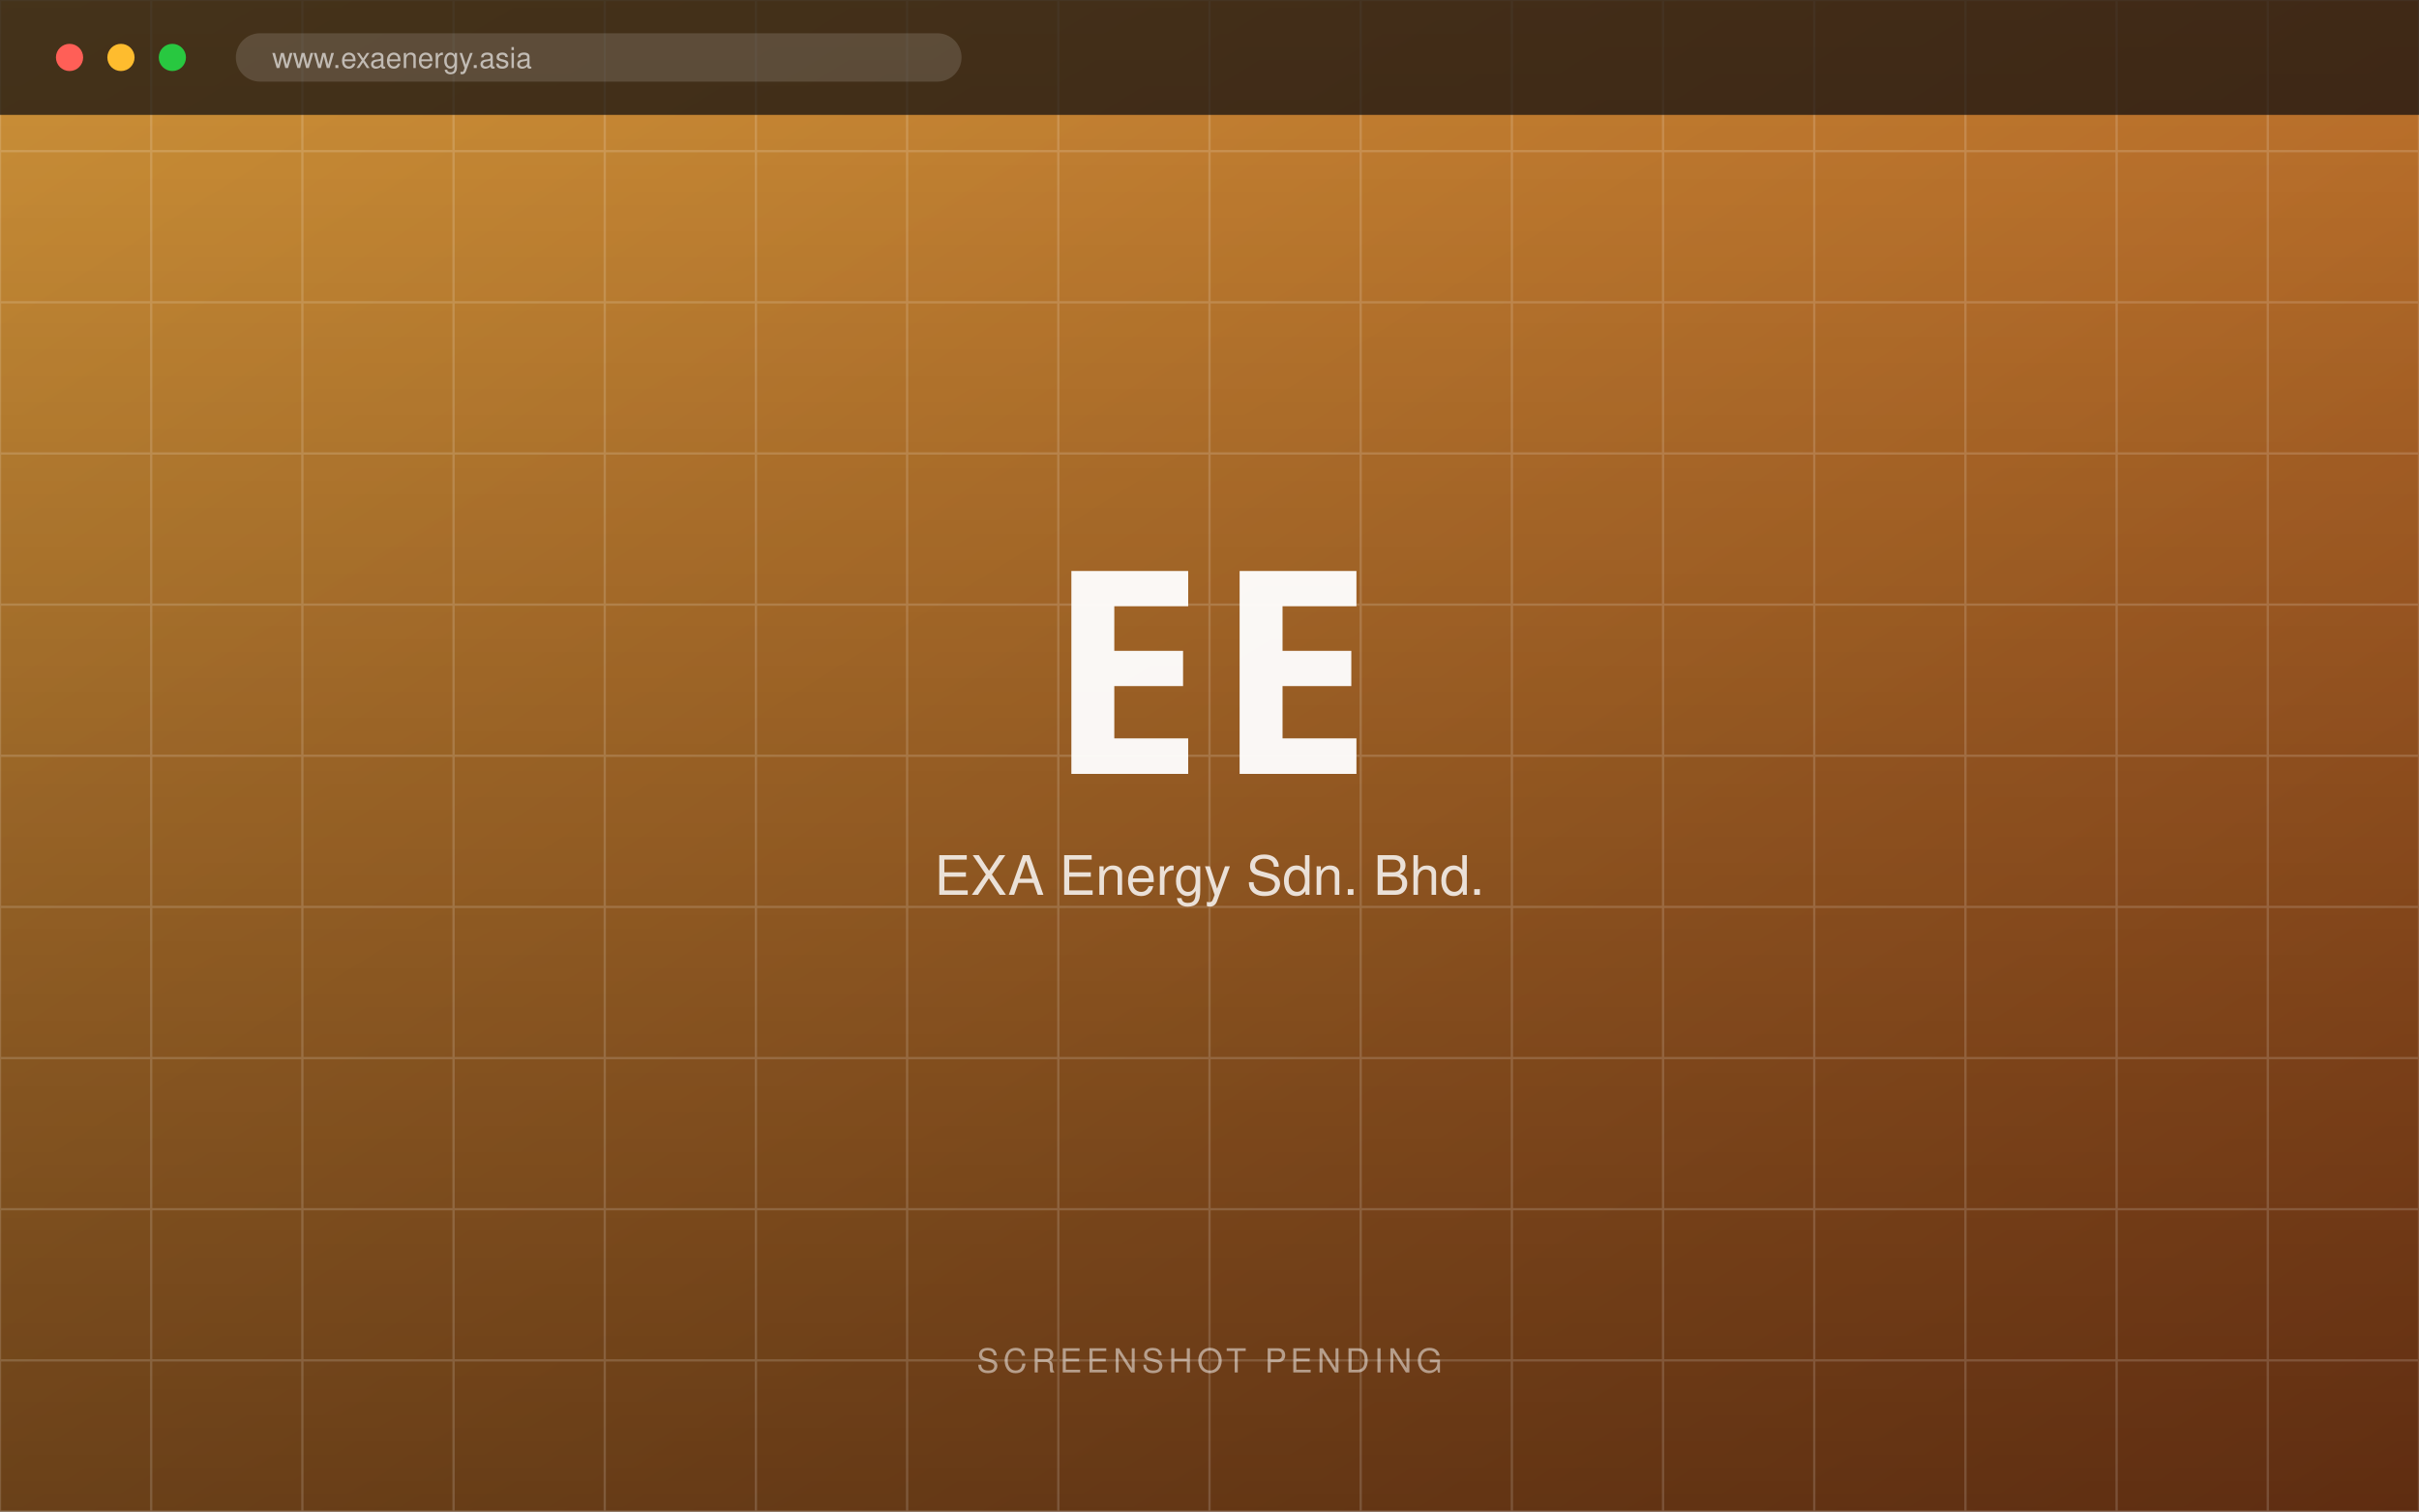
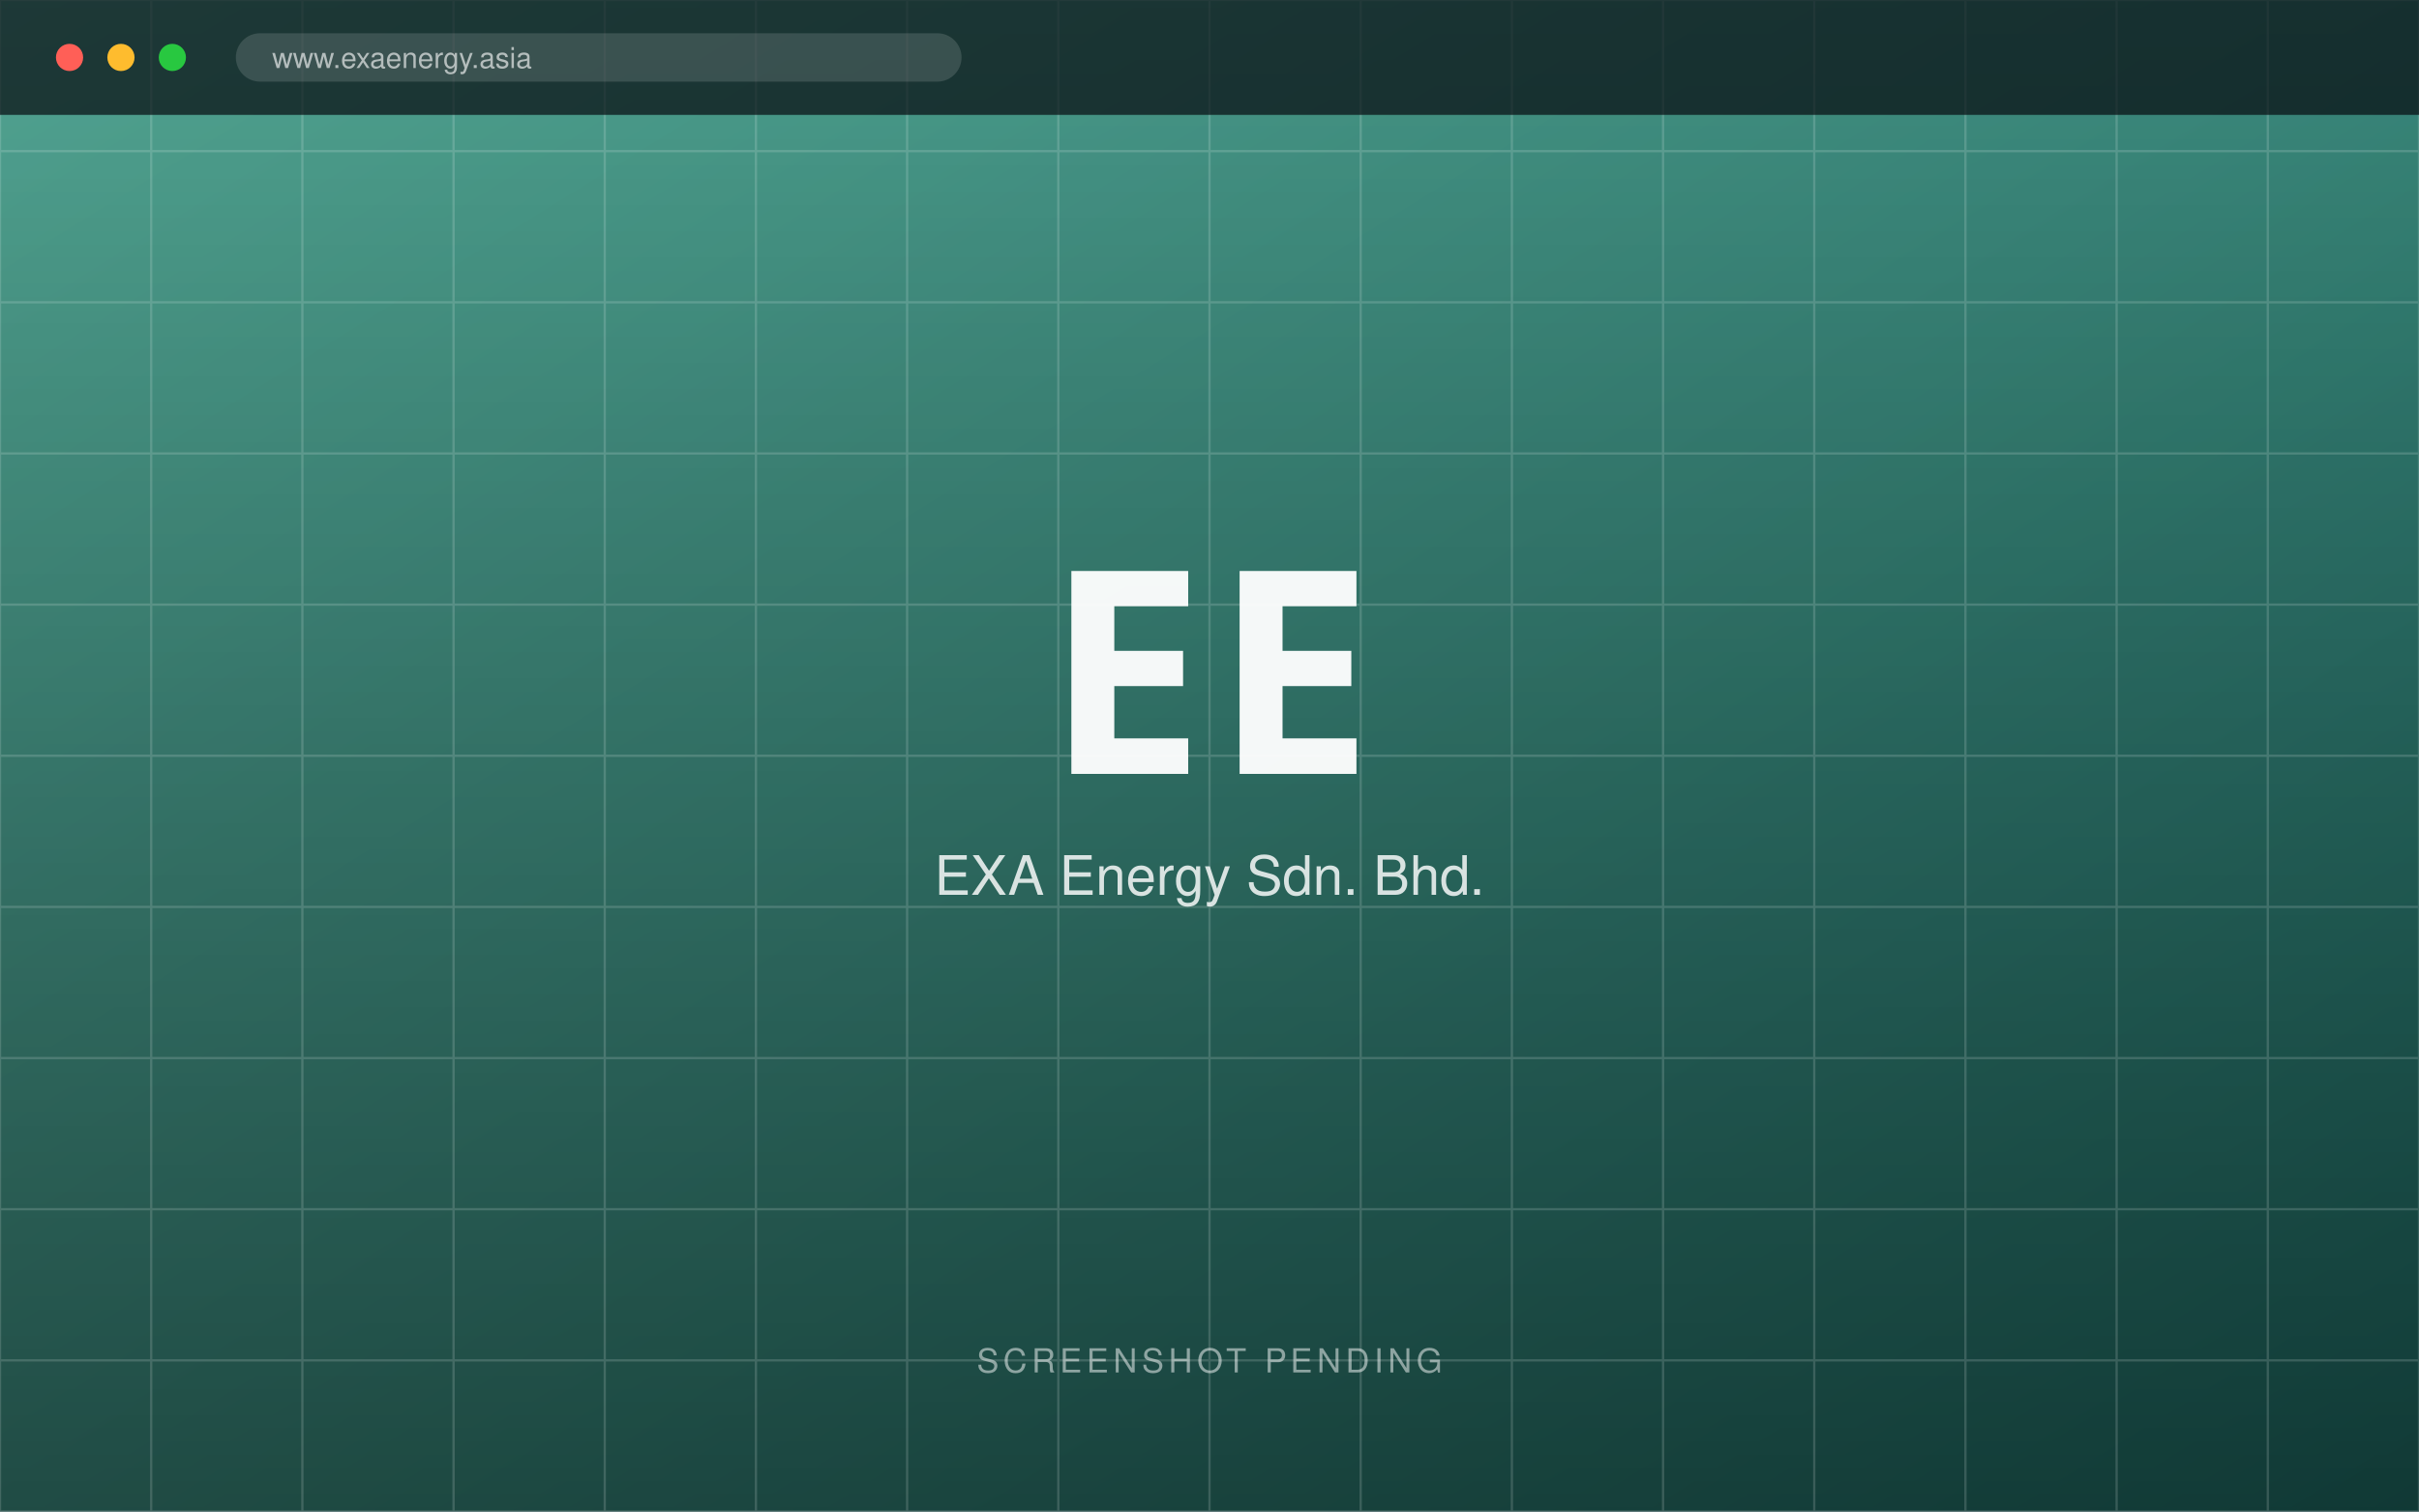
<svg xmlns="http://www.w3.org/2000/svg" viewBox="0 0 1600 1000" width="1600" height="1000" role="img" aria-label="EXA Energy Sdn. Bhd.">
  <defs>
    <linearGradient id="g" x1="0" y1="0" x2="1" y2="1">
-       <stop offset="0%" stop-color="#F2A93B" stop-opacity=".85" />
-       <stop offset="100%" stop-color="#B4541E" stop-opacity=".95" />
+       <stop offset="0%" stop-color="#5FBFA6" stop-opacity=".85" />
+       <stop offset="100%" stop-color="#1E6B63" stop-opacity=".95" />
    </linearGradient>
    <linearGradient id="v" x1="0" y1="0" x2="0" y2="1">
      <stop offset="0%" stop-color="#000" stop-opacity="0" />
      <stop offset="100%" stop-color="#000" stop-opacity=".45" />
    </linearGradient>
  </defs>
  <rect width="1600" height="1000" fill="#101C2E" />
  <rect x="0" y="0" width="1600" height="1000" fill="url(#g)" />
  <rect x="0" y="0" width="1600" height="1000" fill="url(#v)" />
  <g opacity=".16" stroke="#fff" stroke-width="1.5">
    <line x1="0" y1="0" x2="1600" y2="0" />
    <line x1="0" y1="100" x2="1600" y2="100" />
    <line x1="0" y1="200" x2="1600" y2="200" />
    <line x1="0" y1="300" x2="1600" y2="300" />
    <line x1="0" y1="400" x2="1600" y2="400" />
    <line x1="0" y1="500" x2="1600" y2="500" />
    <line x1="0" y1="600" x2="1600" y2="600" />
    <line x1="0" y1="700" x2="1600" y2="700" />
    <line x1="0" y1="800" x2="1600" y2="800" />
    <line x1="0" y1="900" x2="1600" y2="900" />
    <line x1="0" y1="1000" x2="1600" y2="1000" />
    <line x1="0" y1="0" x2="0" y2="1000" />
    <line x1="100" y1="0" x2="100" y2="1000" />
    <line x1="200" y1="0" x2="200" y2="1000" />
    <line x1="300" y1="0" x2="300" y2="1000" />
    <line x1="400" y1="0" x2="400" y2="1000" />
    <line x1="500" y1="0" x2="500" y2="1000" />
    <line x1="600" y1="0" x2="600" y2="1000" />
    <line x1="700" y1="0" x2="700" y2="1000" />
    <line x1="800" y1="0" x2="800" y2="1000" />
    <line x1="900" y1="0" x2="900" y2="1000" />
    <line x1="1000" y1="0" x2="1000" y2="1000" />
    <line x1="1100" y1="0" x2="1100" y2="1000" />
    <line x1="1200" y1="0" x2="1200" y2="1000" />
    <line x1="1300" y1="0" x2="1300" y2="1000" />
    <line x1="1400" y1="0" x2="1400" y2="1000" />
    <line x1="1500" y1="0" x2="1500" y2="1000" />
    <line x1="1600" y1="0" x2="1600" y2="1000" />
  </g>
  <rect x="0" y="0" width="1600" height="76" fill="#04060C" opacity=".68" />
  <circle cx="46" cy="38" r="9" fill="#FF5F57" />
  <circle cx="80" cy="38" r="9" fill="#FEBC2E" />
  <circle cx="114" cy="38" r="9" fill="#28C840" />
  <rect x="156" y="22" width="480" height="32" rx="16" fill="#fff" opacity=".14" />
  <text x="180" y="45" font-family="'Chakra Petch',Helvetica,Arial,sans-serif" font-size="19" fill="#fff" opacity=".62">www.exaenergy.asia</text>
  <text x="800" y="512" text-anchor="middle" font-family="'Big Shoulders Display',Haettenschweiler,'Arial Narrow',sans-serif" font-size="188" font-weight="700" fill="#fff" opacity=".95" letter-spacing="6">EE</text>
  <text x="800" y="592" text-anchor="middle" font-family="'Chakra Petch',Helvetica,Arial,sans-serif" font-size="36" font-weight="500" fill="#fff" opacity=".82">EXA Energy Sdn. Bhd.</text>
  <text x="800" y="908" text-anchor="middle" font-family="'Chakra Petch',Helvetica,Arial,sans-serif" font-size="22" fill="#fff" opacity=".5" letter-spacing="3">SCREENSHOT PENDING</text>
</svg>
